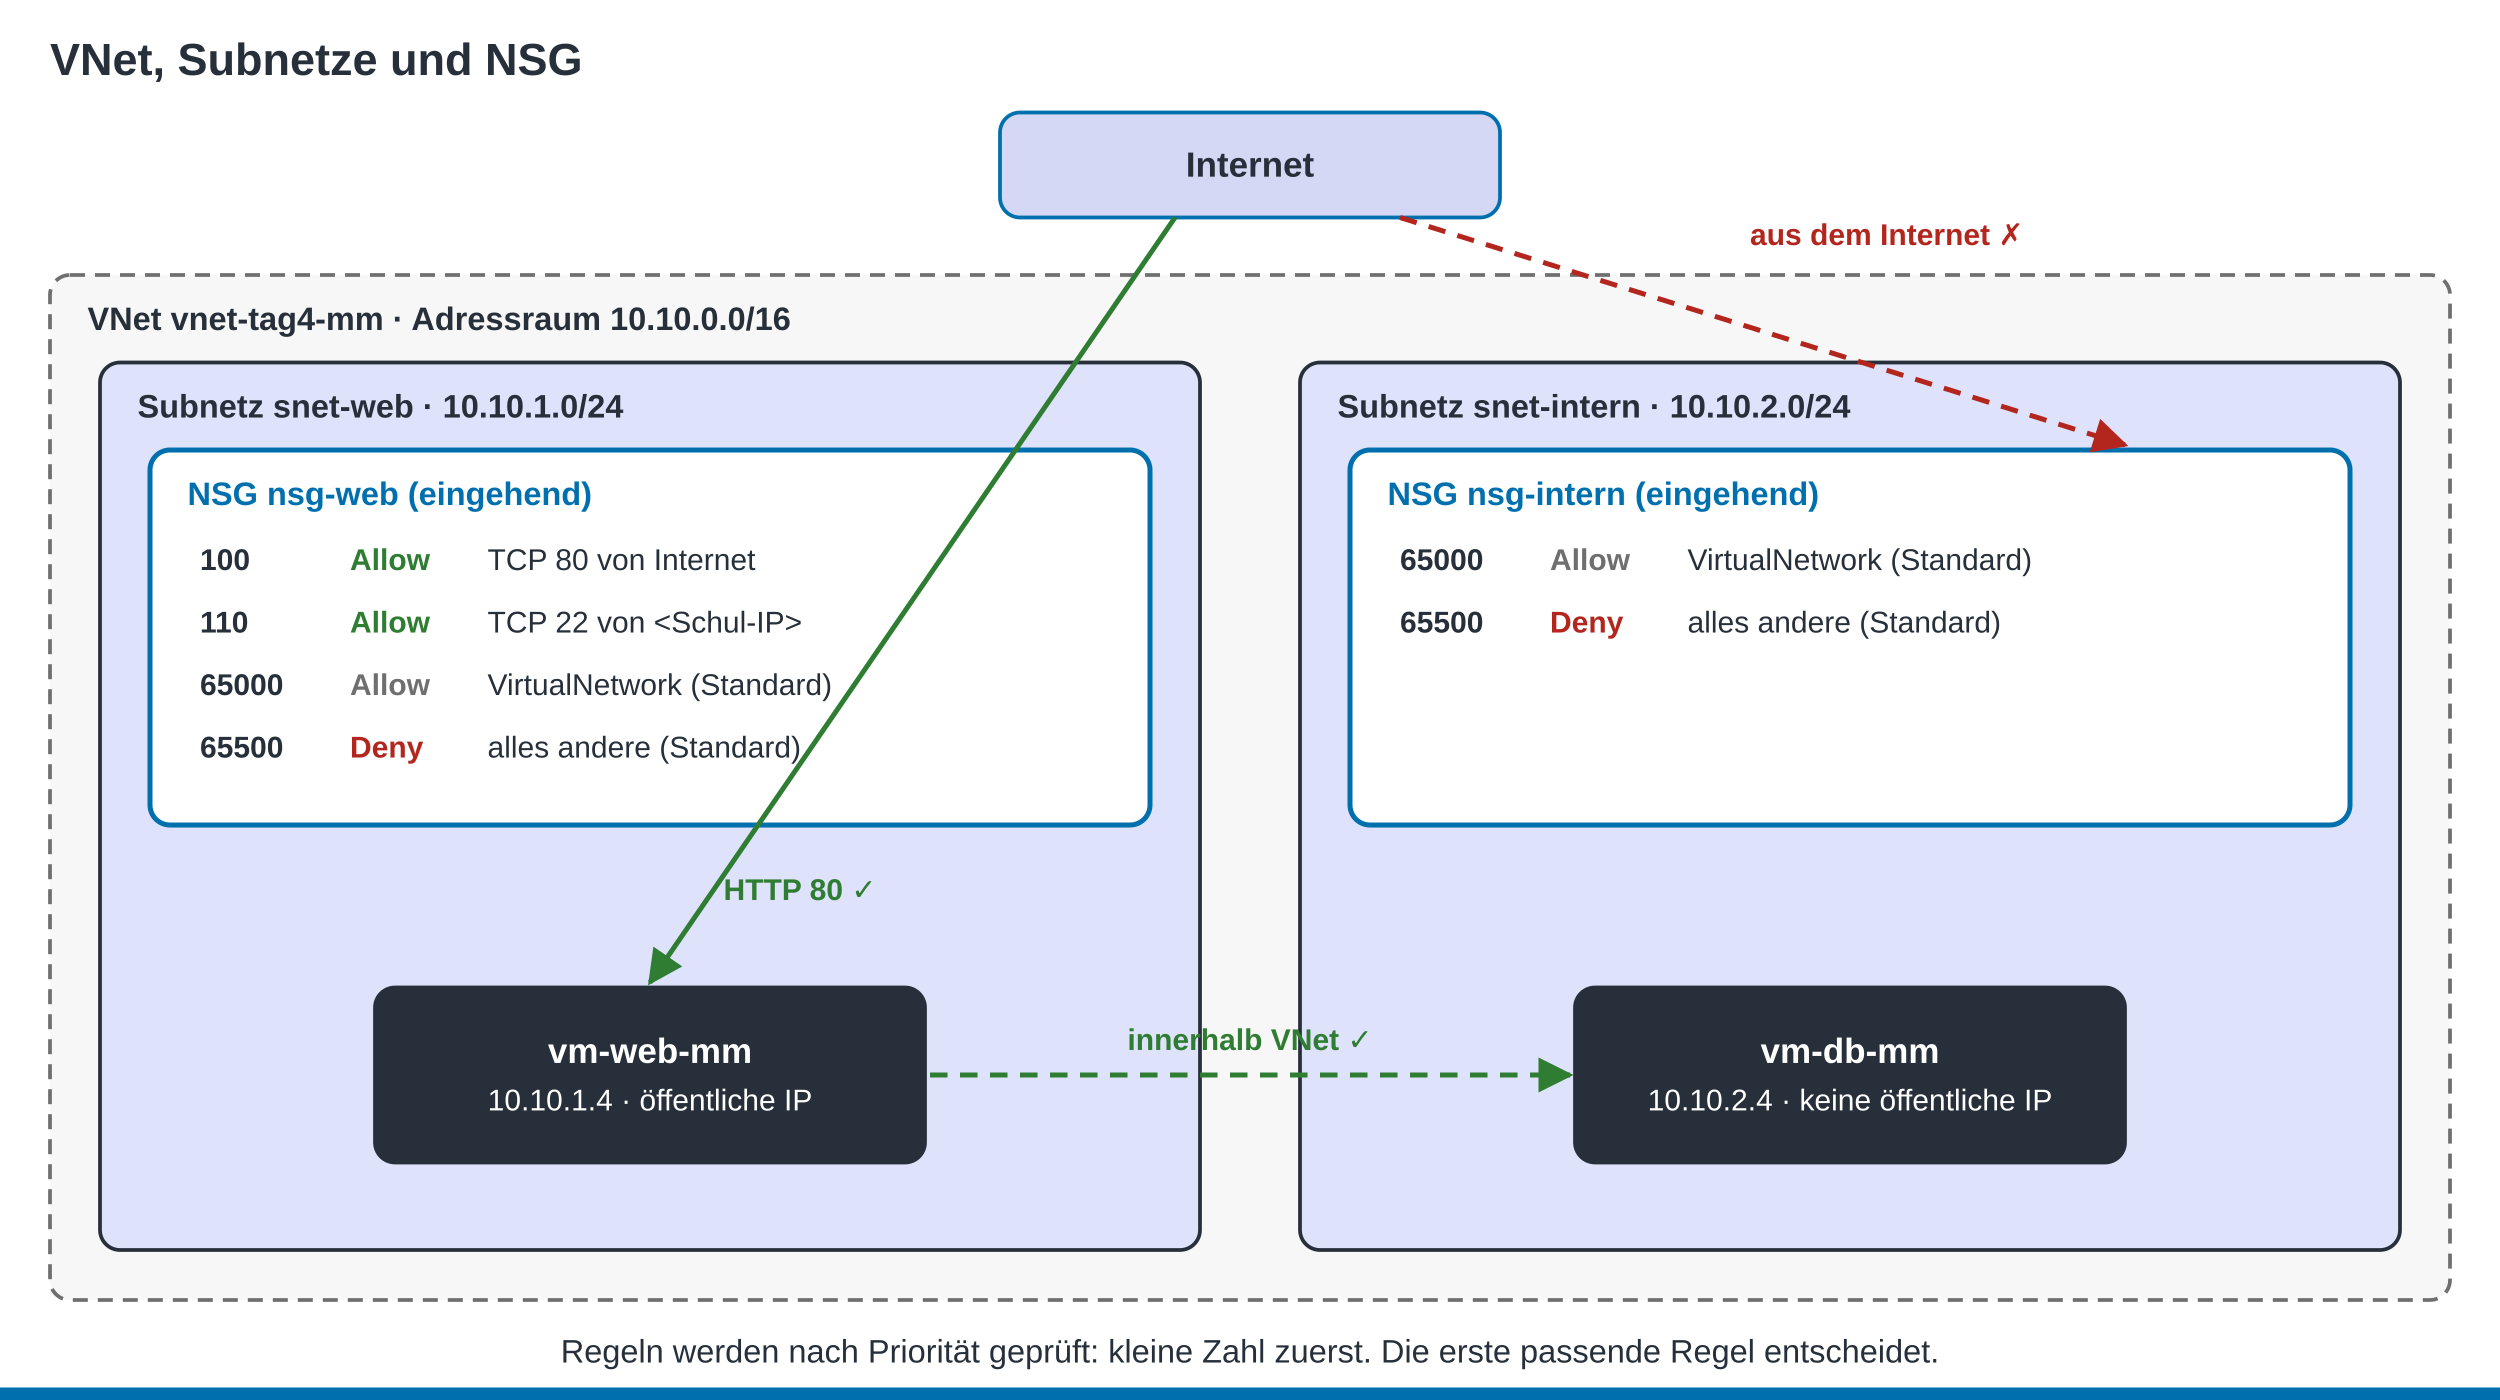
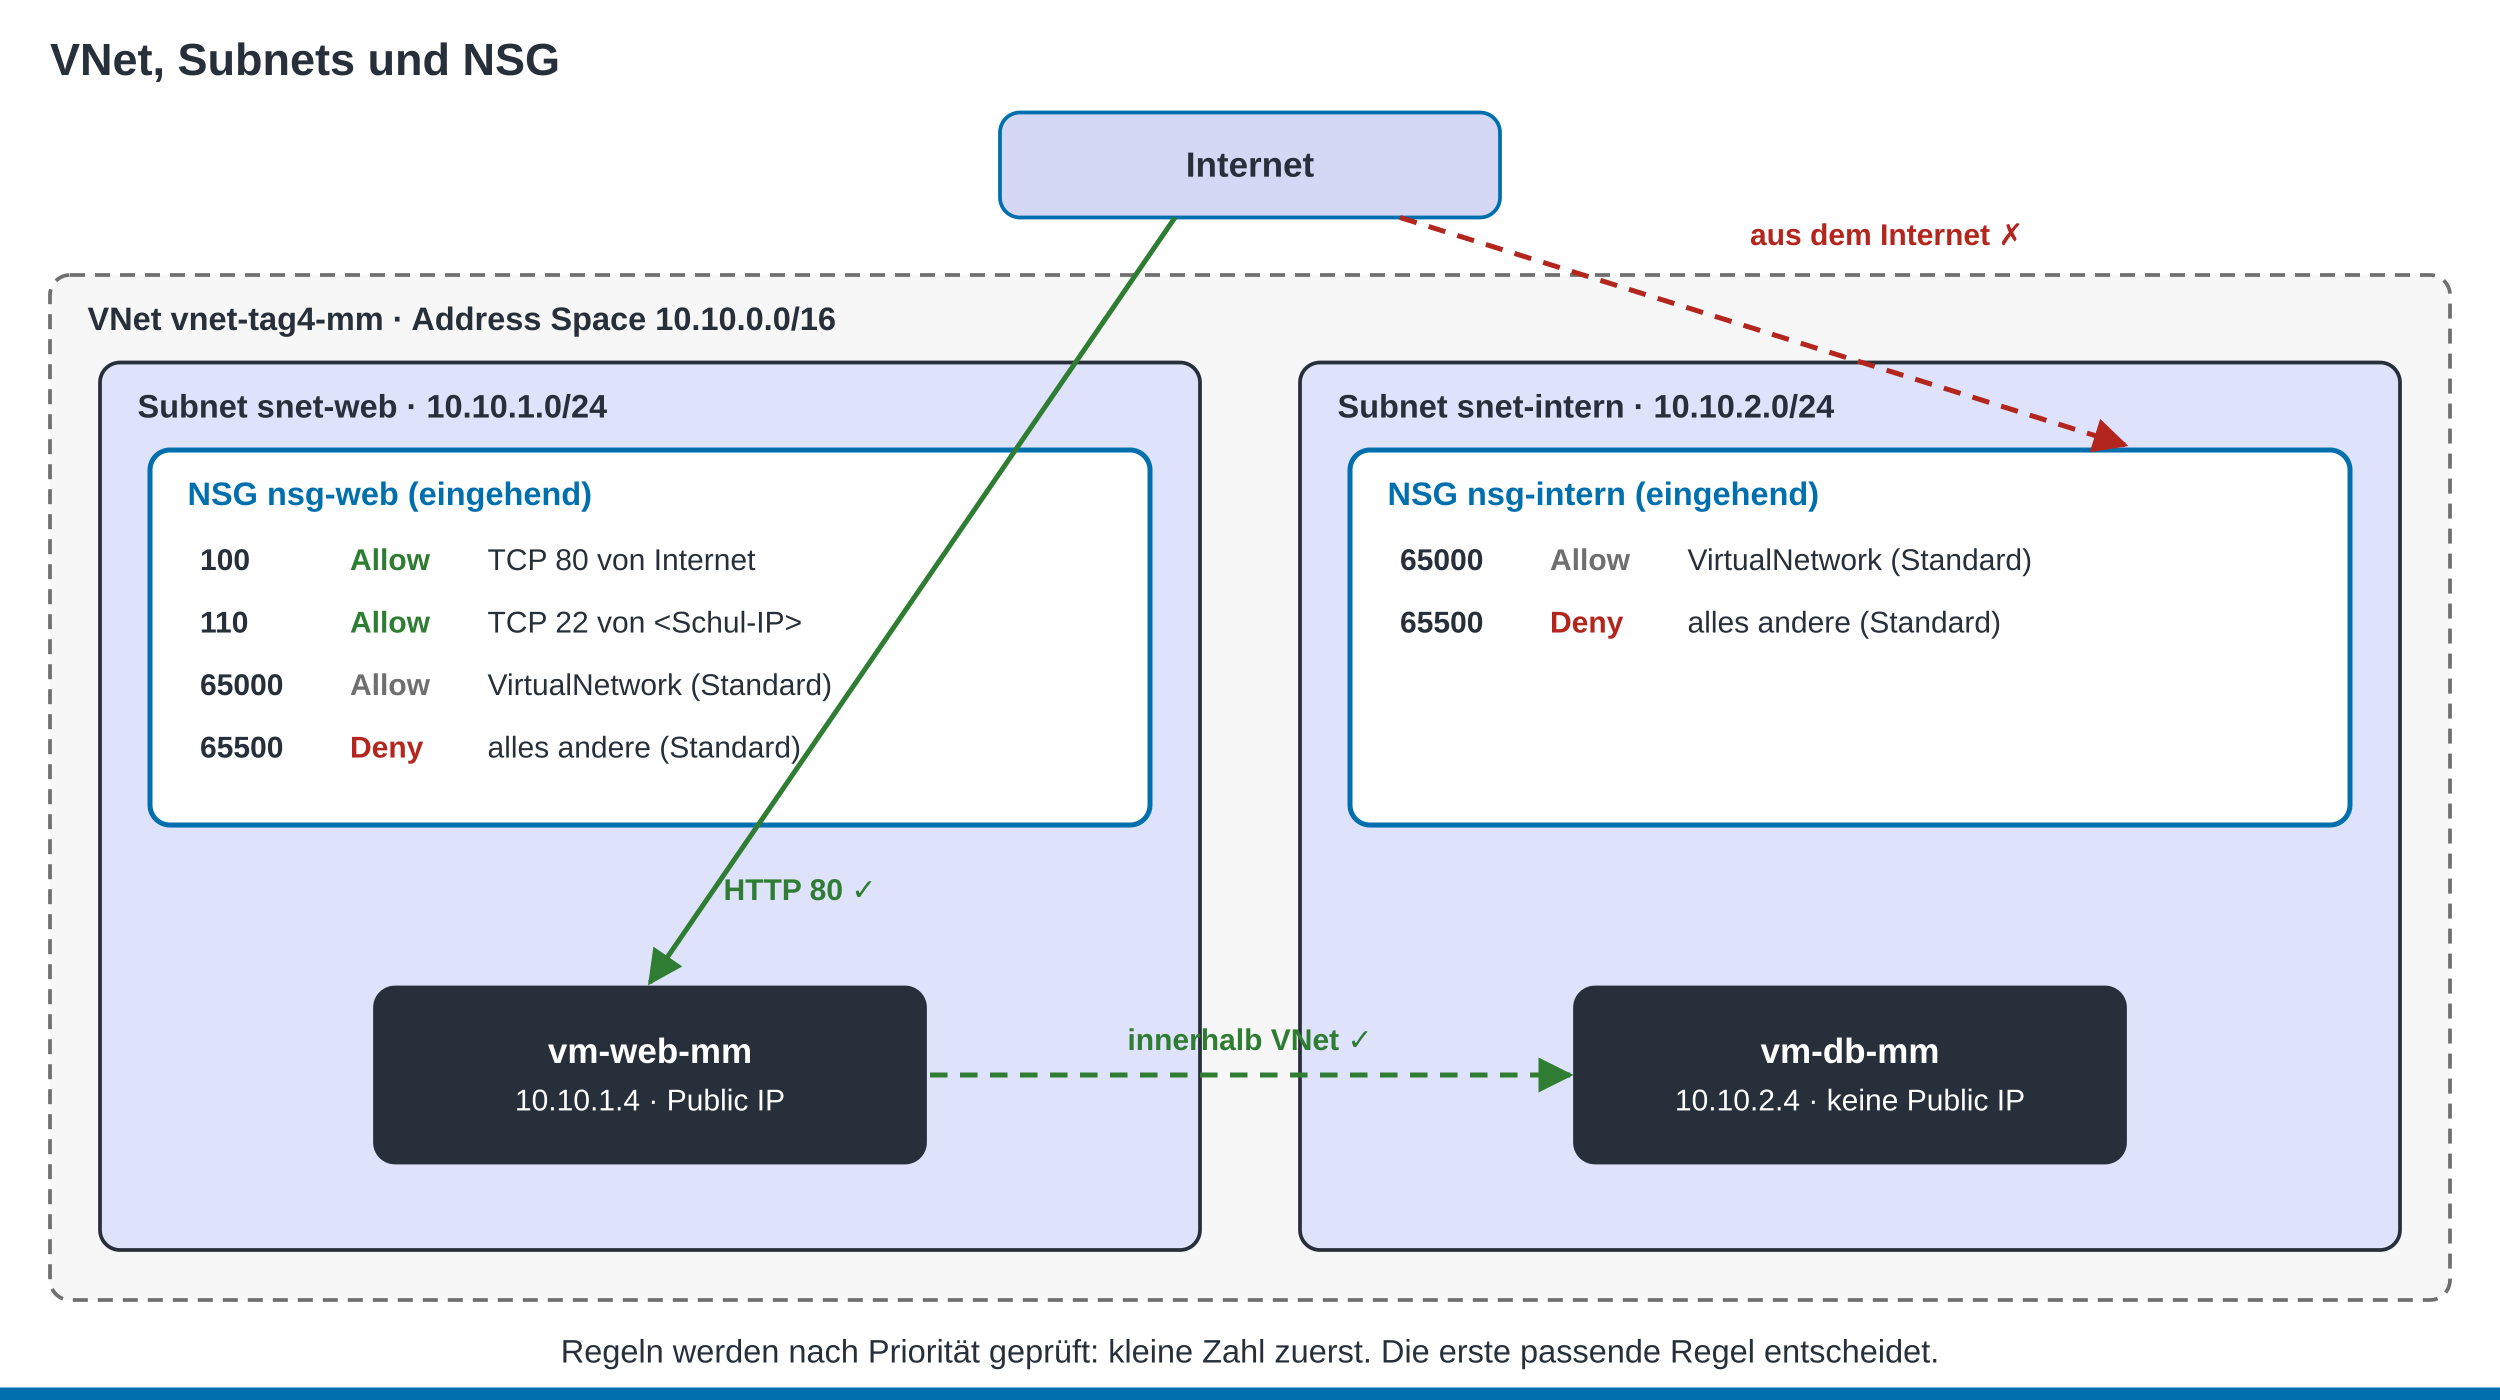
- <svg xmlns="http://www.w3.org/2000/svg" viewBox="0 0 1000 560" width="1000" height="560" font-family="'Segoe UI', Arial, Helvetica, sans-serif" role="img" aria-label="VNet mit zwei Subnetzen, NSG-Regeln und erlaubten sowie blockierten Verbindungen">
+ <svg xmlns="http://www.w3.org/2000/svg" viewBox="0 0 1000 560" width="1000" height="560" font-family="'Segoe UI', Arial, Helvetica, sans-serif" role="img" aria-label="VNet mit zwei Subnets, NSG-Regeln und erlaubten sowie blockierten Verbindungen">
  <defs>
    <marker id="aD" viewBox="0 0 10 10" refX="9" refY="5" markerWidth="7" markerHeight="7" orient="auto-start-reverse">
      <path d="M0 0 L10 5 L0 10 z" fill="#27303A" />
    </marker>
    <marker id="aB" viewBox="0 0 10 10" refX="9" refY="5" markerWidth="7" markerHeight="7" orient="auto-start-reverse">
      <path d="M0 0 L10 5 L0 10 z" fill="#006FAD" />
    </marker>
    <marker id="aO" viewBox="0 0 10 10" refX="9" refY="5" markerWidth="7" markerHeight="7" orient="auto-start-reverse">
      <path d="M0 0 L10 5 L0 10 z" fill="#2E7D32" />
    </marker>
    <marker id="aN" viewBox="0 0 10 10" refX="9" refY="5" markerWidth="7" markerHeight="7" orient="auto-start-reverse">
      <path d="M0 0 L10 5 L0 10 z" fill="#B3261E" />
    </marker>
    <marker id="aG" viewBox="0 0 10 10" refX="9" refY="5" markerWidth="7" markerHeight="7" orient="auto-start-reverse">
      <path d="M0 0 L10 5 L0 10 z" fill="#6F6F6F" />
    </marker>
  </defs>
  <rect width="1000" height="560" fill="#FFFFFF" />
  <rect x="0" y="555" width="1000" height="5" fill="#006FAD" />
-   <text x="20" y="30" font-size="18" fill="#27303A" font-weight="bold" text-anchor="start">VNet, Subnetze und NSG</text>
+   <text x="20" y="30" font-size="18" fill="#27303A" font-weight="bold" text-anchor="start">VNet, Subnets und NSG</text>
  <rect x="400" y="45" width="200" height="42" rx="8" fill="#D5D8F4" stroke="#006FAD" stroke-width="1.5" />
  <text x="500.0" y="70.667" font-size="14" fill="#27303A" font-weight="bold" text-anchor="middle">Internet</text>
  <rect x="20" y="110" width="960" height="410" rx="8" fill="#F7F7F7" stroke="#6F6F6F" stroke-width="1.5" stroke-dasharray="6 4" />
-   <text x="35" y="132" font-size="13" fill="#27303A" font-weight="bold" text-anchor="start">VNet vnet-tag4-mm · Adressraum 10.10.0.0/16</text>
+   <text x="35" y="132" font-size="13" fill="#27303A" font-weight="bold" text-anchor="start">VNet vnet-tag4-mm · Address Space 10.10.0.0/16</text>
  <rect x="40" y="145" width="440" height="355" rx="8" fill="#DEE2FB" stroke="#27303A" stroke-width="1.5" />
-   <text x="55" y="167" font-size="13" fill="#27303A" font-weight="bold" text-anchor="start">Subnetz snet-web · 10.10.1.0/24</text>
+   <text x="55" y="167" font-size="13" fill="#27303A" font-weight="bold" text-anchor="start">Subnet snet-web · 10.10.1.0/24</text>
  <rect x="60" y="180" width="400" height="150" rx="8" fill="#FFFFFF" stroke="#006FAD" stroke-width="2" />
  <text x="75" y="202" font-size="13" fill="#006FAD" font-weight="bold" text-anchor="start">NSG nsg-web (eingehend)</text>
  <text x="80" y="228" font-size="12" fill="#27303A" font-weight="bold" text-anchor="start">100</text>
  <text x="140" y="228" font-size="12" fill="#2E7D32" font-weight="bold" text-anchor="start">Allow</text>
  <text x="195" y="228" font-size="12" fill="#27303A" font-weight="normal" text-anchor="start">TCP 80 von Internet</text>
  <text x="80" y="253" font-size="12" fill="#27303A" font-weight="bold" text-anchor="start">110</text>
  <text x="140" y="253" font-size="12" fill="#2E7D32" font-weight="bold" text-anchor="start">Allow</text>
  <text x="195" y="253" font-size="12" fill="#27303A" font-weight="normal" text-anchor="start">TCP 22 von &lt;Schul-IP&gt;</text>
  <text x="80" y="278" font-size="12" fill="#27303A" font-weight="bold" text-anchor="start">65000</text>
  <text x="140" y="278" font-size="12" fill="#6F6F6F" font-weight="bold" text-anchor="start">Allow</text>
  <text x="195" y="278" font-size="12" fill="#27303A" font-weight="normal" text-anchor="start">VirtualNetwork (Standard)</text>
  <text x="80" y="303" font-size="12" fill="#27303A" font-weight="bold" text-anchor="start">65500</text>
  <text x="140" y="303" font-size="12" fill="#B3261E" font-weight="bold" text-anchor="start">Deny</text>
  <text x="195" y="303" font-size="12" fill="#27303A" font-weight="normal" text-anchor="start">alles andere (Standard)</text>
  <rect x="150" y="395" width="220" height="70" rx="8" fill="#27303A" stroke="#27303A" stroke-width="1.5" />
  <text x="260.0" y="425.167" font-size="14" fill="#FFFFFF" font-weight="bold" text-anchor="middle">vm-web-mm</text>
-   <text x="260.0" y="444.167" font-size="12" fill="#FFFFFF" font-weight="normal" text-anchor="middle">10.10.1.4 · öffentliche IP</text>
+   <text x="260.0" y="444.167" font-size="12" fill="#FFFFFF" font-weight="normal" text-anchor="middle">10.10.1.4 · Public IP</text>
  <rect x="520" y="145" width="440" height="355" rx="8" fill="#DEE2FB" stroke="#27303A" stroke-width="1.5" />
-   <text x="535" y="167" font-size="13" fill="#27303A" font-weight="bold" text-anchor="start">Subnetz snet-intern · 10.10.2.0/24</text>
+   <text x="535" y="167" font-size="13" fill="#27303A" font-weight="bold" text-anchor="start">Subnet snet-intern · 10.10.2.0/24</text>
  <rect x="540" y="180" width="400" height="150" rx="8" fill="#FFFFFF" stroke="#006FAD" stroke-width="2" />
  <text x="555" y="202" font-size="13" fill="#006FAD" font-weight="bold" text-anchor="start">NSG nsg-intern (eingehend)</text>
  <text x="560" y="228" font-size="12" fill="#27303A" font-weight="bold" text-anchor="start">65000</text>
  <text x="620" y="228" font-size="12" fill="#6F6F6F" font-weight="bold" text-anchor="start">Allow</text>
  <text x="675" y="228" font-size="12" fill="#27303A" font-weight="normal" text-anchor="start">VirtualNetwork (Standard)</text>
  <text x="560" y="253" font-size="12" fill="#27303A" font-weight="bold" text-anchor="start">65500</text>
  <text x="620" y="253" font-size="12" fill="#B3261E" font-weight="bold" text-anchor="start">Deny</text>
  <text x="675" y="253" font-size="12" fill="#27303A" font-weight="normal" text-anchor="start">alles andere (Standard)</text>
  <rect x="630" y="395" width="220" height="70" rx="8" fill="#27303A" stroke="#27303A" stroke-width="1.5" />
  <text x="740.0" y="425.167" font-size="14" fill="#FFFFFF" font-weight="bold" text-anchor="middle">vm-db-mm</text>
-   <text x="740.0" y="444.167" font-size="12" fill="#FFFFFF" font-weight="normal" text-anchor="middle">10.10.2.4 · keine öffentliche IP</text>
+   <text x="740.0" y="444.167" font-size="12" fill="#FFFFFF" font-weight="normal" text-anchor="middle">10.10.2.4 · keine Public IP</text>
  <line x1="470" y1="87" x2="260" y2="393" stroke="#2E7D32" stroke-width="2" marker-end="url(#aO)" />
  <text x="320" y="360" font-size="12" fill="#2E7D32" font-weight="bold" text-anchor="middle">HTTP 80 ✓</text>
  <line x1="560" y1="87" x2="850" y2="178" stroke="#B3261E" stroke-width="2" stroke-dasharray="7 5" marker-end="url(#aN)" />
  <text x="700" y="98" font-size="12" fill="#B3261E" font-weight="bold" text-anchor="start">aus dem Internet ✗</text>
  <line x1="372" y1="430" x2="628" y2="430" stroke="#2E7D32" stroke-width="2" stroke-dasharray="7 5" marker-end="url(#aO)" />
  <text x="500" y="420" font-size="12" fill="#2E7D32" font-weight="bold" text-anchor="middle">innerhalb VNet ✓</text>
  <text x="500" y="545" font-size="13" fill="#27303A" font-weight="normal" text-anchor="middle">Regeln werden nach Priorität geprüft: kleine Zahl zuerst. Die erste passende Regel entscheidet.</text>
</svg>
